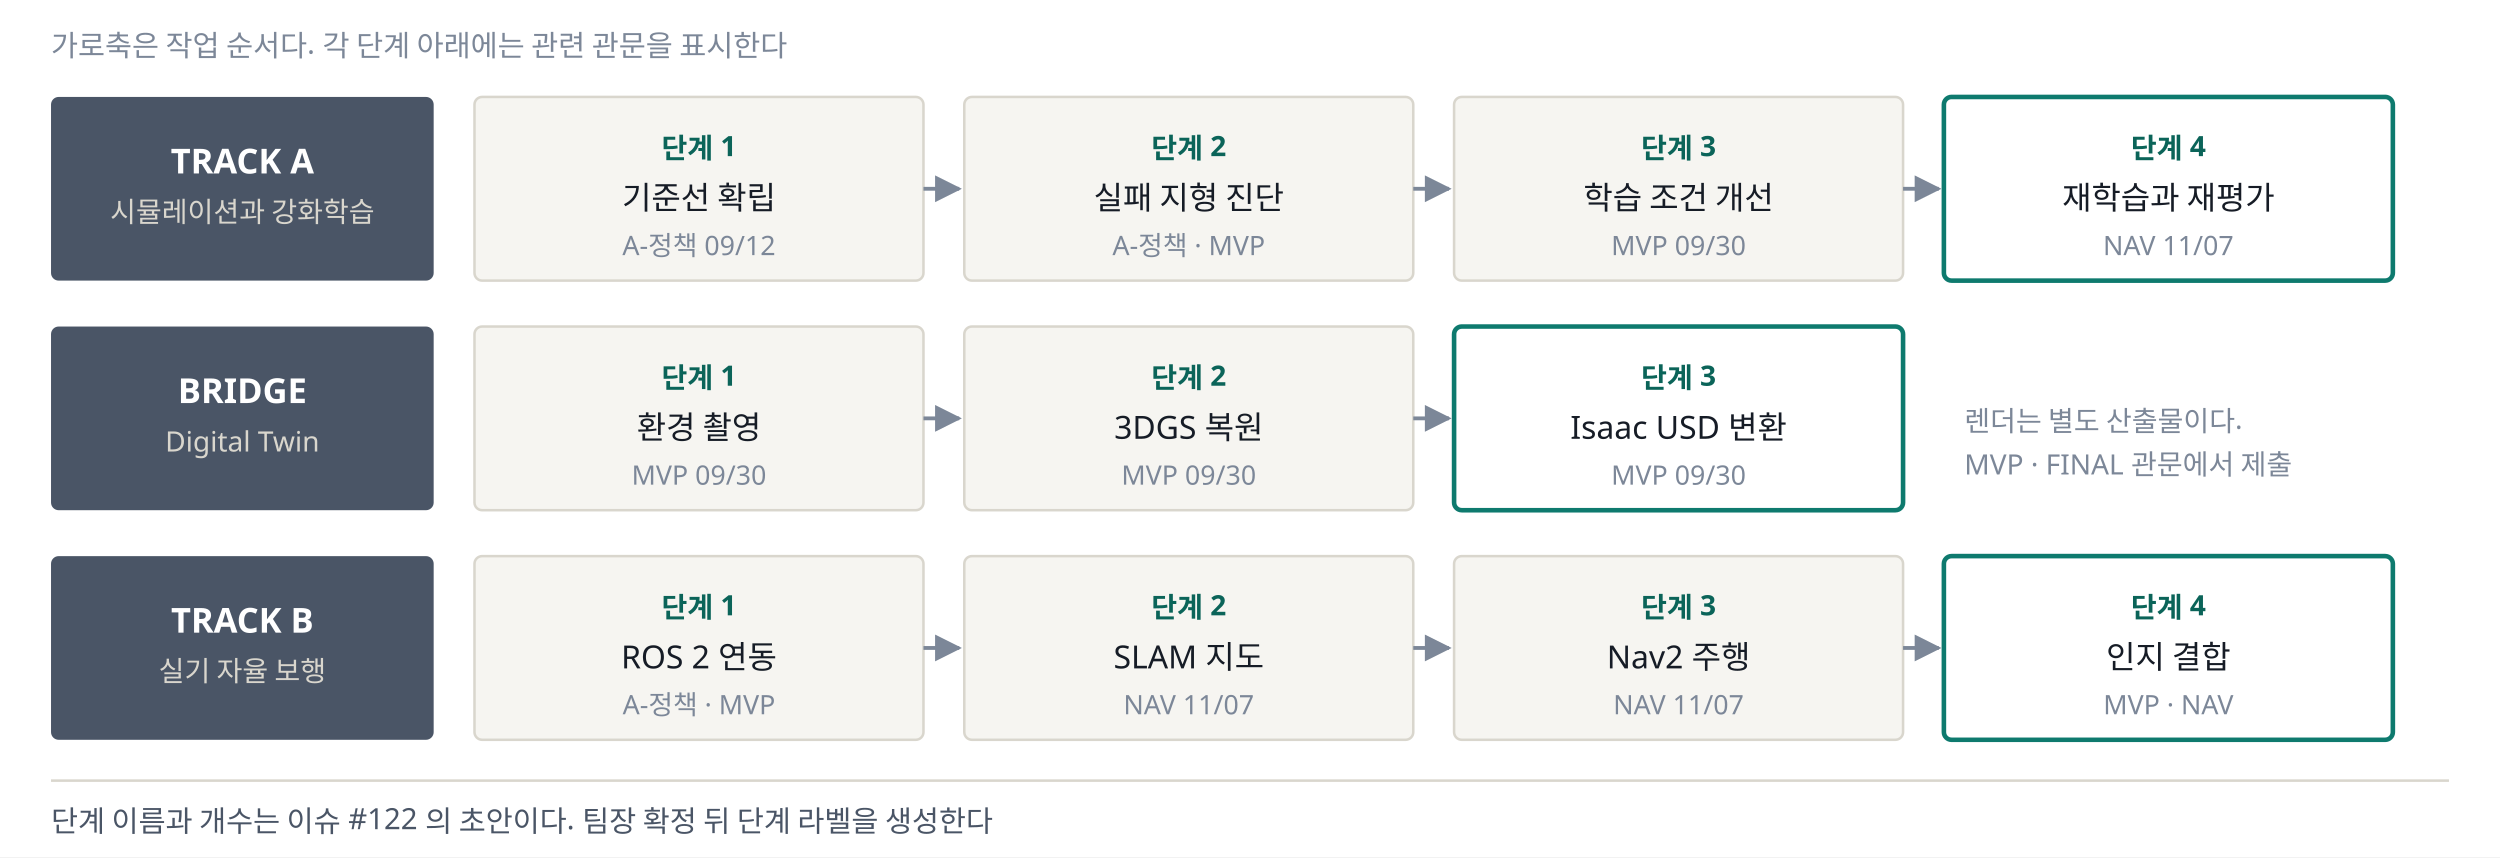
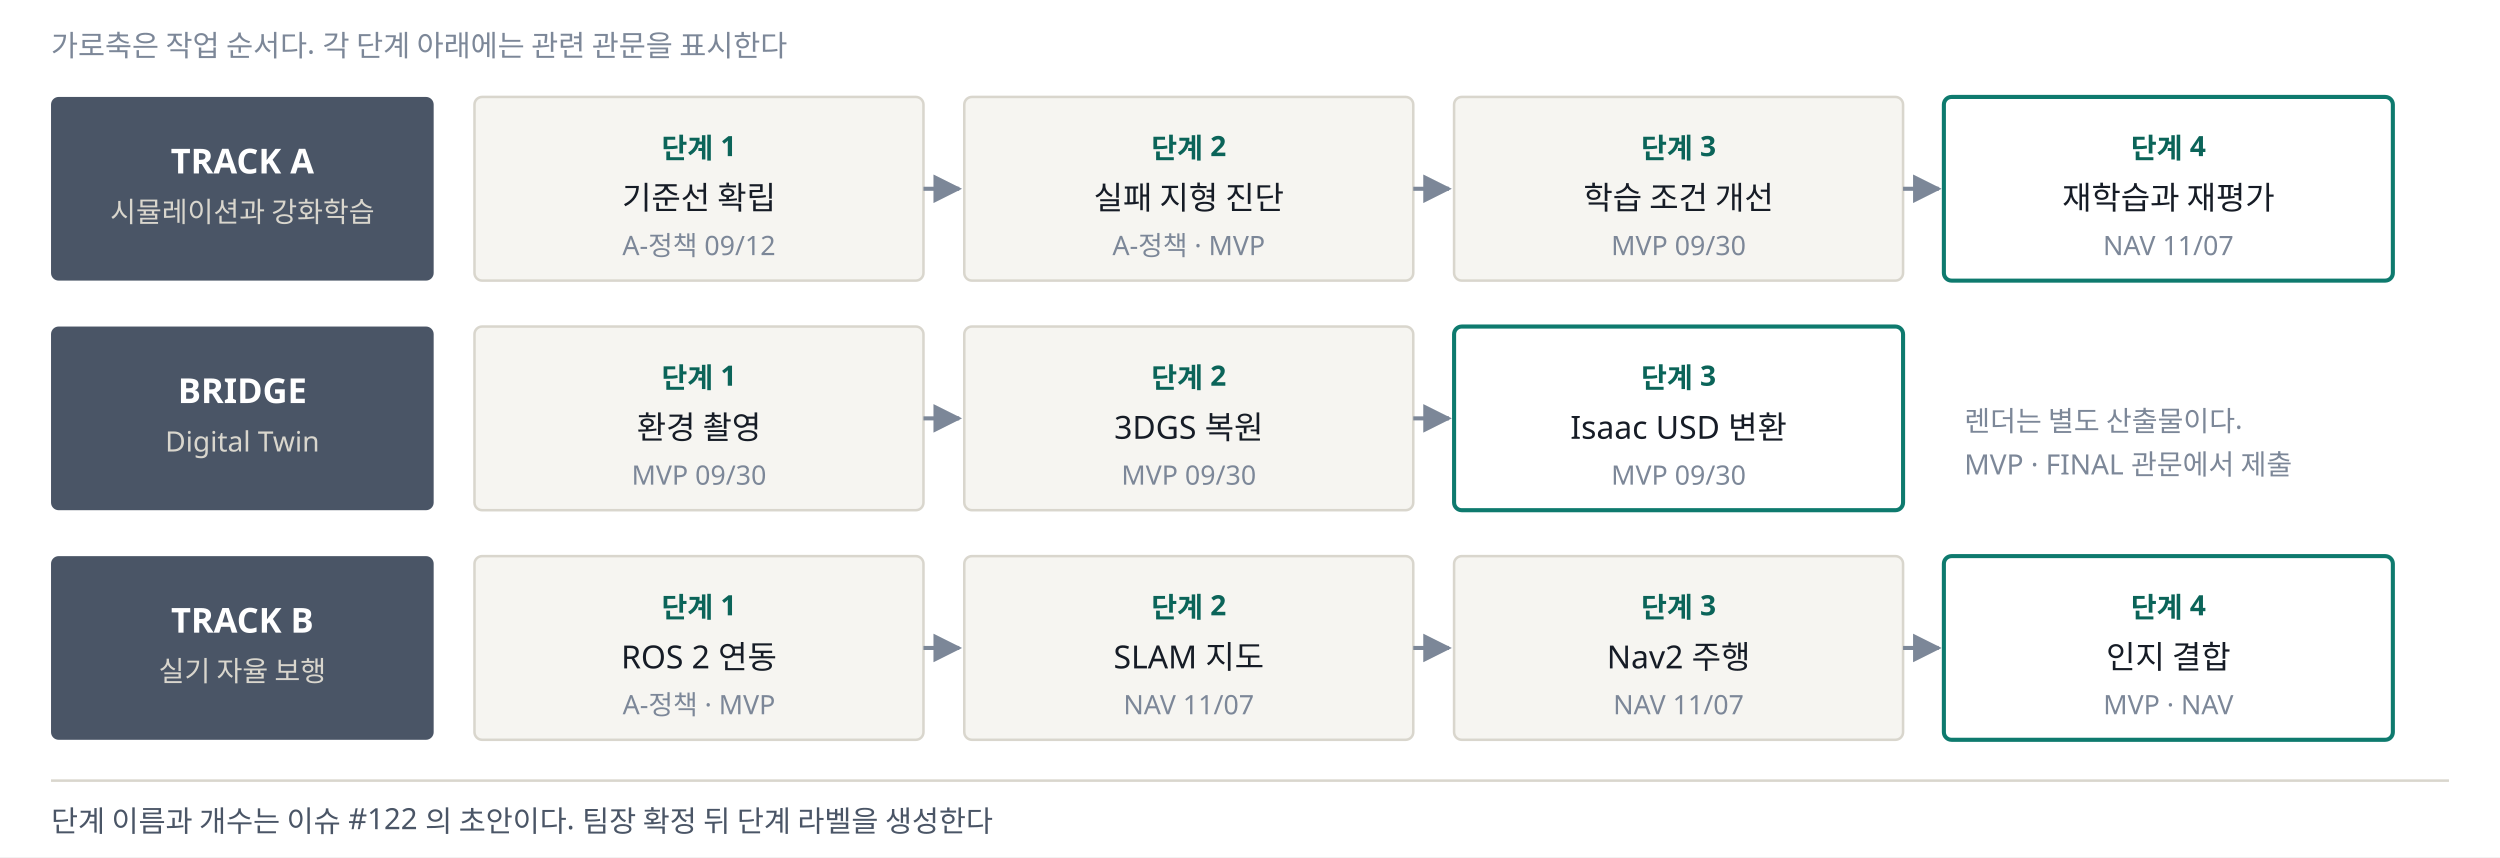
<svg xmlns="http://www.w3.org/2000/svg" viewBox="0 0 980 336" width="980" height="336" font-family="Malgun Gothic, 맑은 고딕, sans-serif">
  <defs>
    <marker id="as" viewBox="0 0 10 10" refX="9" refY="5" markerWidth="7" markerHeight="7" orient="auto">
      <path d="M0 0 L10 5 L0 10 z" fill="#7c8798" />
    </marker>
  </defs>
  <rect width="980" height="336" fill="#ffffff" />
  <text x="20" y="22" fill="#7c8798" font-size="11.5">가로축은 작업 순서다. 각 단계 아래에는 관련 관문을 표시한다</text>
  <rect x="20" y="38" width="150" height="72" rx="3" fill="#4a5566" />
  <text x="95" y="68" text-anchor="middle" fill="#ffffff" font-size="13.5" font-weight="700">TRACK A</text>
  <text x="95" y="87" text-anchor="middle" fill="#d9d6cd" font-size="11">시뮬레이션과 강화학습</text>
  <g font-size="12.5">
    <rect x="186" y="38" width="176" height="72" rx="3" fill="#f6f5f1" stroke="#d9d6cd" />
    <text x="274" y="62" text-anchor="middle" fill="#0b6459" font-size="11" font-weight="700">단계 1</text>
    <text x="274" y="82" text-anchor="middle" fill="#161c26">기준선 확립</text>
    <text x="274" y="100" text-anchor="middle" fill="#7c8798" font-size="10.5">A-정책 09/12</text>
    <rect x="378" y="38" width="176" height="72" rx="3" fill="#f6f5f1" stroke="#d9d6cd" />
    <text x="466" y="62" text-anchor="middle" fill="#0b6459" font-size="11" font-weight="700">단계 2</text>
    <text x="466" y="82" text-anchor="middle" fill="#161c26">실패 지형 진단</text>
    <text x="466" y="100" text-anchor="middle" fill="#7c8798" font-size="10.5">A-정책 · MVP</text>
    <rect x="570" y="38" width="176" height="72" rx="3" fill="#f6f5f1" stroke="#d9d6cd" />
    <text x="658" y="62" text-anchor="middle" fill="#0b6459" font-size="11" font-weight="700">단계 3</text>
    <text x="658" y="82" text-anchor="middle" fill="#161c26">학습 조건 개선</text>
    <text x="658" y="100" text-anchor="middle" fill="#7c8798" font-size="10.5">MVP 09/30</text>
-     <rect x="762" y="38" width="176" height="72" rx="3" fill="#ffffff" stroke="#0e7a6e" stroke-width="1.8" />
+     <rect x="762" y="38" width="176" height="72" rx="3" fill="#ffffff" stroke="#0e7a6e" stroke-width="1.6" />
    <text x="850" y="62" text-anchor="middle" fill="#0b6459" font-size="11" font-weight="700">단계 4</text>
    <text x="850" y="82" text-anchor="middle" fill="#161c26">재학습과 재평가</text>
    <text x="850" y="100" text-anchor="middle" fill="#7c8798" font-size="10.5">NAV 11/07</text>
  </g>
-   <line x1="362" y1="74" x2="376" y2="74" stroke="#7c8798" stroke-width="1.5" marker-end="url(#as)" />
-   <line x1="554" y1="74" x2="568" y2="74" stroke="#7c8798" stroke-width="1.5" marker-end="url(#as)" />
-   <line x1="746" y1="74" x2="760" y2="74" stroke="#7c8798" stroke-width="1.5" marker-end="url(#as)" />
+   <line x1="362" y1="74" x2="376" y2="74" stroke="#7c8798" stroke-width="1.6" marker-end="url(#as)" />
+   <line x1="554" y1="74" x2="568" y2="74" stroke="#7c8798" stroke-width="1.6" marker-end="url(#as)" />
+   <line x1="746" y1="74" x2="760" y2="74" stroke="#7c8798" stroke-width="1.6" marker-end="url(#as)" />
  <rect x="20" y="128" width="150" height="72" rx="3" fill="#4a5566" />
  <text x="95" y="158" text-anchor="middle" fill="#ffffff" font-size="13.5" font-weight="700">BRIDGE</text>
  <text x="95" y="177" text-anchor="middle" fill="#d9d6cd" font-size="11">Digital Twin</text>
  <g font-size="12.5">
    <rect x="186" y="128" width="176" height="72" rx="3" fill="#f6f5f1" stroke="#d9d6cd" />
    <text x="274" y="152" text-anchor="middle" fill="#0b6459" font-size="11" font-weight="700">단계 1</text>
    <text x="274" y="172" text-anchor="middle" fill="#161c26">환경 촬영</text>
    <text x="274" y="190" text-anchor="middle" fill="#7c8798" font-size="10.5">MVP 09/30</text>
    <rect x="378" y="128" width="176" height="72" rx="3" fill="#f6f5f1" stroke="#d9d6cd" />
    <text x="466" y="152" text-anchor="middle" fill="#0b6459" font-size="11" font-weight="700">단계 2</text>
    <text x="466" y="172" text-anchor="middle" fill="#161c26">3DGS 복원</text>
    <text x="466" y="190" text-anchor="middle" fill="#7c8798" font-size="10.5">MVP 09/30</text>
-     <rect x="570" y="128" width="176" height="72" rx="3" fill="#ffffff" stroke="#0e7a6e" stroke-width="1.8" />
+     <rect x="570" y="128" width="176" height="72" rx="3" fill="#ffffff" stroke="#0e7a6e" stroke-width="1.6" />
    <text x="658" y="152" text-anchor="middle" fill="#0b6459" font-size="11" font-weight="700">단계 3</text>
    <text x="658" y="172" text-anchor="middle" fill="#161c26">Isaac USD 변환</text>
    <text x="658" y="190" text-anchor="middle" fill="#7c8798" font-size="10.5">MVP 09/30</text>
  </g>
-   <line x1="362" y1="164" x2="376" y2="164" stroke="#7c8798" stroke-width="1.5" marker-end="url(#as)" />
-   <line x1="554" y1="164" x2="568" y2="164" stroke="#7c8798" stroke-width="1.5" marker-end="url(#as)" />
+   <line x1="362" y1="164" x2="376" y2="164" stroke="#7c8798" stroke-width="1.6" marker-end="url(#as)" />
+   <line x1="554" y1="164" x2="568" y2="164" stroke="#7c8798" stroke-width="1.6" marker-end="url(#as)" />
  <text x="770" y="169" fill="#7c8798" font-size="11">렌더는 별도 산출물이다.</text>
  <text x="770" y="186" fill="#7c8798" font-size="11">MVP · FINAL 관문에서 제출</text>
  <rect x="20" y="218" width="150" height="72" rx="3" fill="#4a5566" />
  <text x="95" y="248" text-anchor="middle" fill="#ffffff" font-size="13.5" font-weight="700">TRACK B</text>
  <text x="95" y="267" text-anchor="middle" fill="#d9d6cd" font-size="11">실기 자율 보행</text>
  <g font-size="12.5">
    <rect x="186" y="218" width="176" height="72" rx="3" fill="#f6f5f1" stroke="#d9d6cd" />
    <text x="274" y="242" text-anchor="middle" fill="#0b6459" font-size="11" font-weight="700">단계 1</text>
    <text x="274" y="262" text-anchor="middle" fill="#161c26">ROS 2 연동</text>
    <text x="274" y="280" text-anchor="middle" fill="#7c8798" font-size="10.5">A-정책 · MVP</text>
    <rect x="378" y="218" width="176" height="72" rx="3" fill="#f6f5f1" stroke="#d9d6cd" />
    <text x="466" y="242" text-anchor="middle" fill="#0b6459" font-size="11" font-weight="700">단계 2</text>
    <text x="466" y="262" text-anchor="middle" fill="#161c26">SLAM 지도</text>
    <text x="466" y="280" text-anchor="middle" fill="#7c8798" font-size="10.5">NAV 11/07</text>
    <rect x="570" y="218" width="176" height="72" rx="3" fill="#f6f5f1" stroke="#d9d6cd" />
    <text x="658" y="242" text-anchor="middle" fill="#0b6459" font-size="11" font-weight="700">단계 3</text>
    <text x="658" y="262" text-anchor="middle" fill="#161c26">Nav2 주행</text>
    <text x="658" y="280" text-anchor="middle" fill="#7c8798" font-size="10.5">NAV 11/07</text>
-     <rect x="762" y="218" width="176" height="72" rx="3" fill="#ffffff" stroke="#0e7a6e" stroke-width="1.8" />
+     <rect x="762" y="218" width="176" height="72" rx="3" fill="#ffffff" stroke="#0e7a6e" stroke-width="1.6" />
    <text x="850" y="242" text-anchor="middle" fill="#0b6459" font-size="11" font-weight="700">단계 4</text>
    <text x="850" y="262" text-anchor="middle" fill="#161c26">인지 결합</text>
    <text x="850" y="280" text-anchor="middle" fill="#7c8798" font-size="10.5">MVP · NAV</text>
  </g>
-   <line x1="362" y1="254" x2="376" y2="254" stroke="#7c8798" stroke-width="1.5" marker-end="url(#as)" />
-   <line x1="554" y1="254" x2="568" y2="254" stroke="#7c8798" stroke-width="1.5" marker-end="url(#as)" />
-   <line x1="746" y1="254" x2="760" y2="254" stroke="#7c8798" stroke-width="1.5" marker-end="url(#as)" />
+   <line x1="362" y1="254" x2="376" y2="254" stroke="#7c8798" stroke-width="1.6" marker-end="url(#as)" />
+   <line x1="554" y1="254" x2="568" y2="254" stroke="#7c8798" stroke-width="1.6" marker-end="url(#as)" />
+   <line x1="746" y1="254" x2="760" y2="254" stroke="#7c8798" stroke-width="1.6" marker-end="url(#as)" />
  <line x1="20" y1="306" x2="960" y2="306" stroke="#d9d6cd" stroke-width="1" />
  <text x="20" y="326" fill="#4a5566" font-size="11.5">단계 이름과 개수는 이슈 #122 의 초안이다. 팀장 확정 뒤 단계 라벨을 생성한다</text>
</svg>
